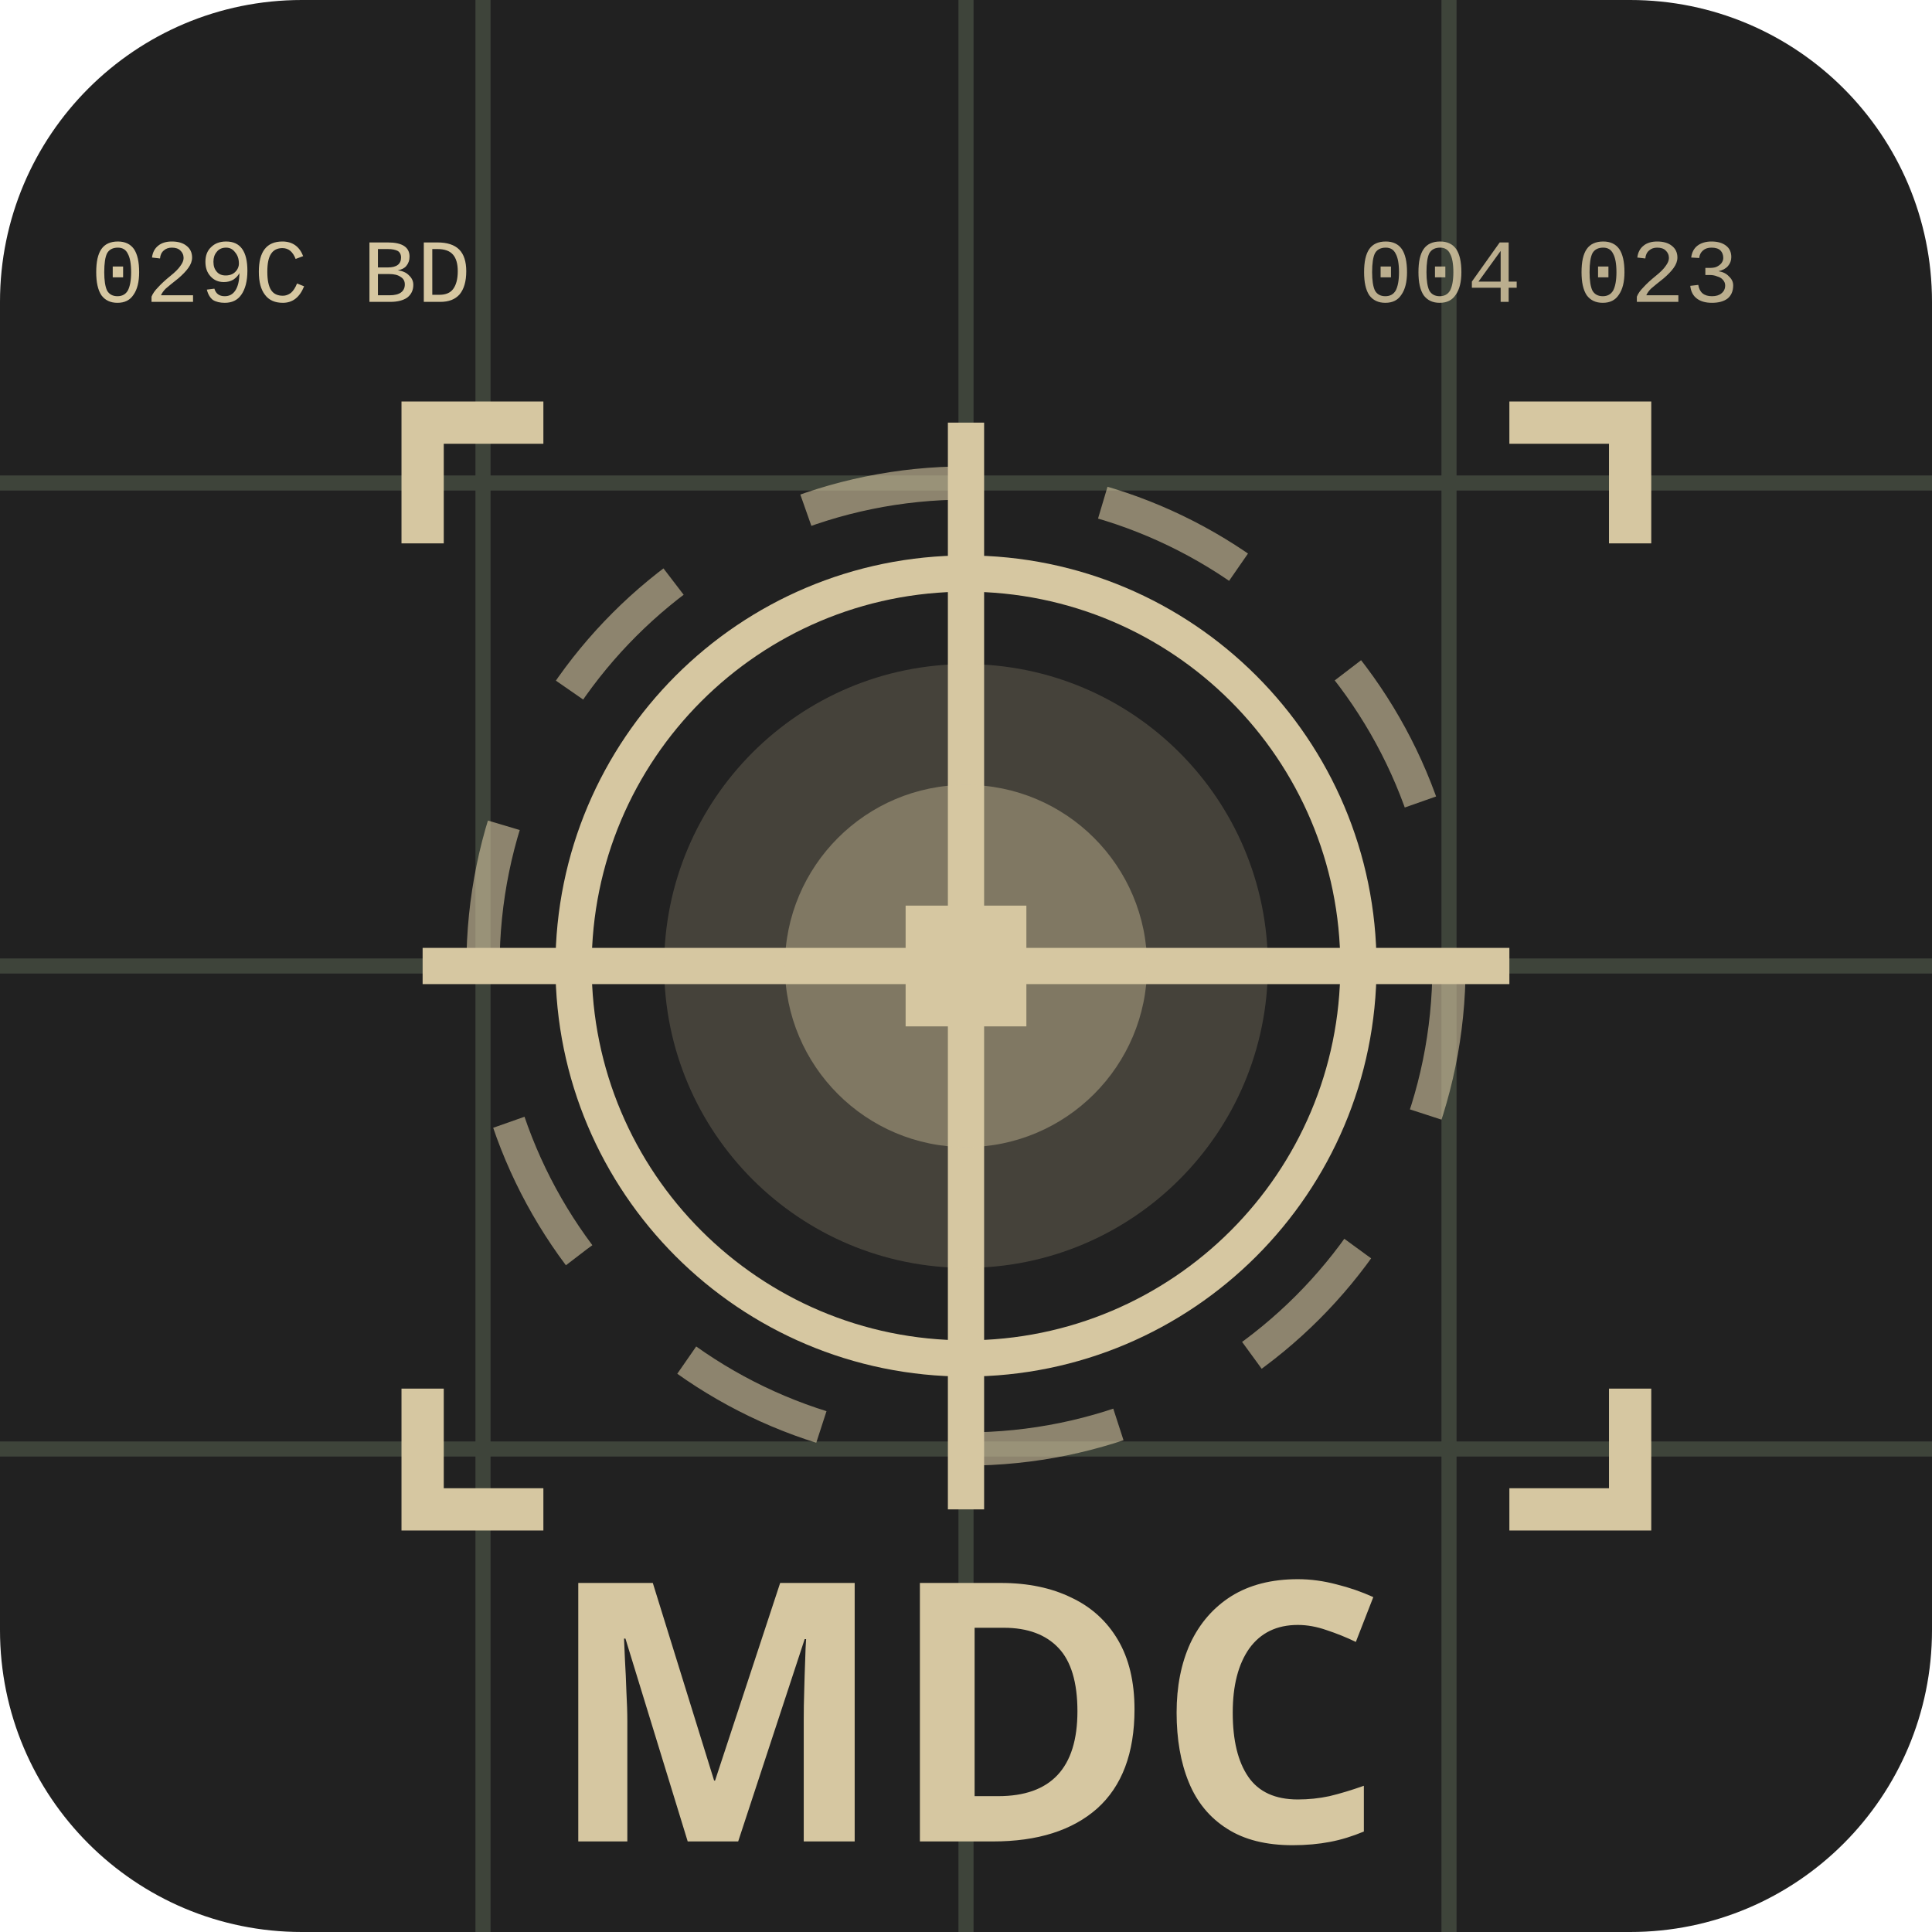
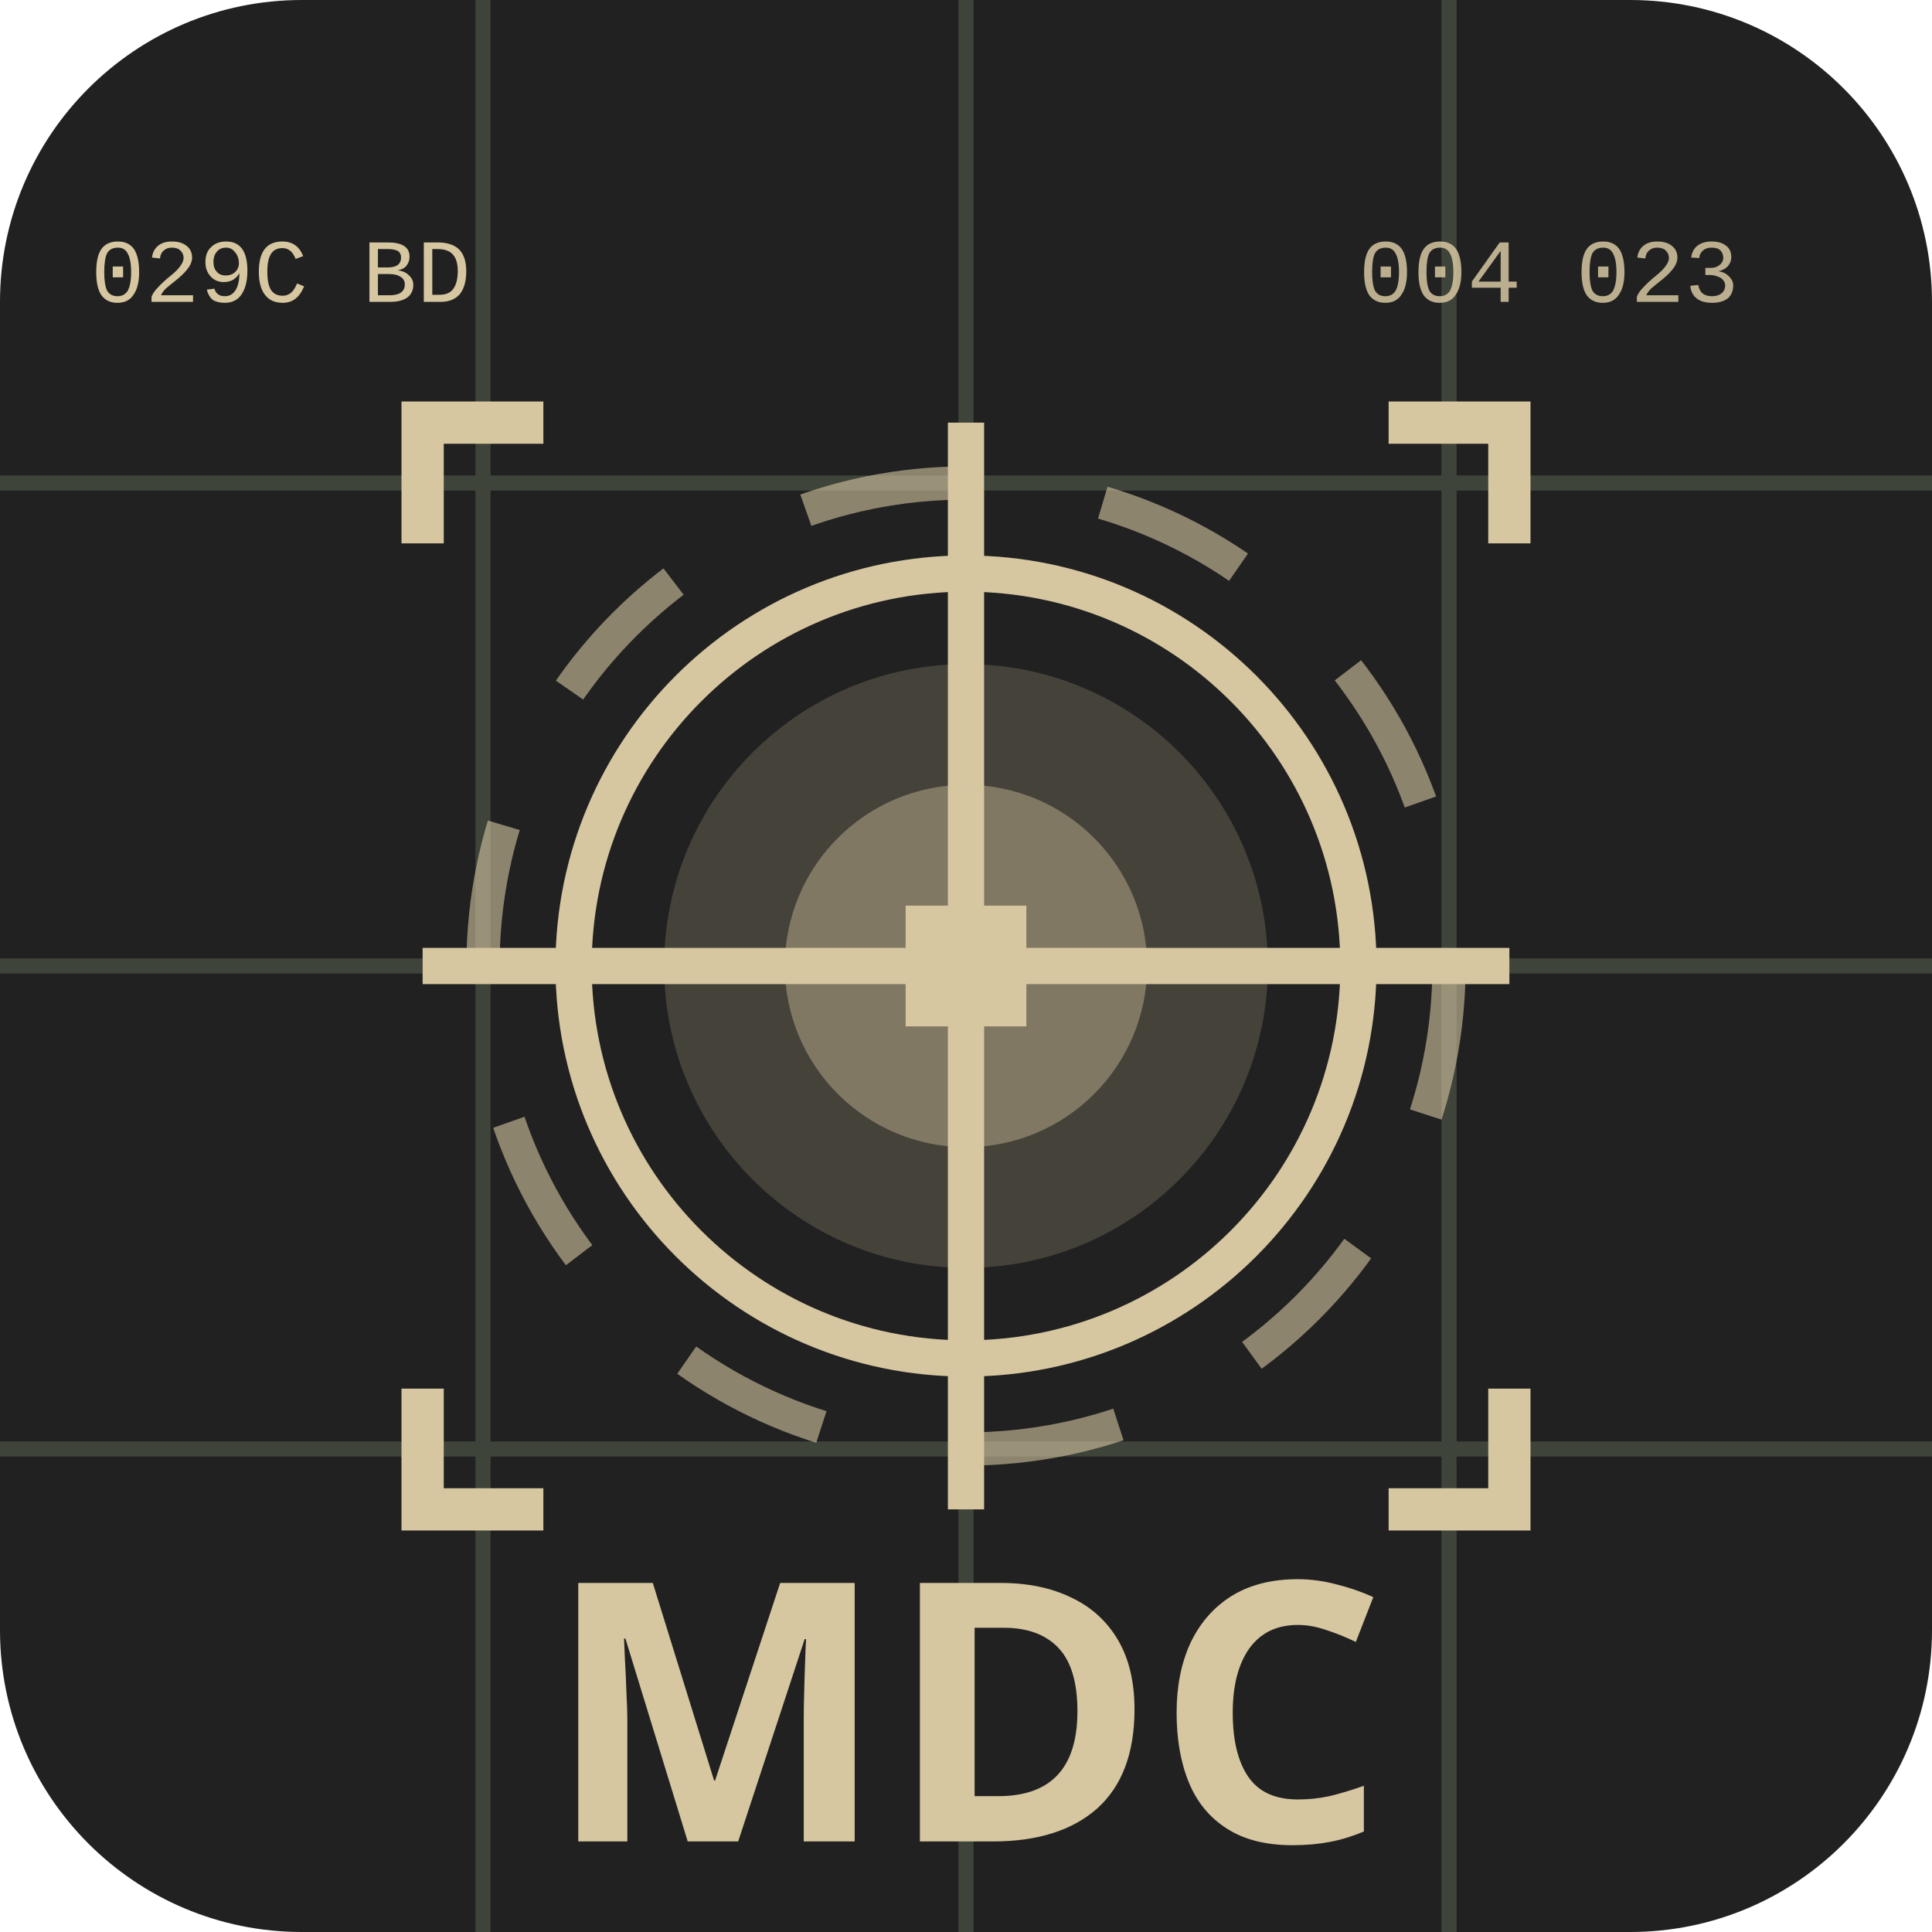
<svg xmlns="http://www.w3.org/2000/svg" width="256" height="256" viewBox="0 0 64 64">
  <style>
    /* Палитра NATO */
    .bg { fill: #212121; }          /* NATO Black */
    .grid { stroke: #3e443a; }      /* NATO Green (приглушенный) */
    .hud { stroke: #d6c7a1; fill: none; } /* Desert Tan */
    .lock { stroke: #d6c7a1; fill: none; }
    .core { fill: #d6c7a1; }
    .text { fill: #d6c7a1; font-family: 'Courier New', monospace; font-size: 3px; }
    .mdc-text { fill: #d6c7a1; font-family: sans-serif; font-weight: 700; }

    /* Анимация (опционально, для стиля) */
    .scanRing { stroke: #d6c7a1; fill: none; opacity: 0.6; }
  </style>
  <rect width="64" height="64" rx="10" class="bg" />
  <g class="grid" stroke-width="0.5">
    <line x1="16" y1="0" x2="16" y2="64" />
    <line x1="32" y1="0" x2="32" y2="64" />
    <line x1="48" y1="0" x2="48" y2="64" />
    <line x1="0" y1="16" x2="64" y2="16" />
    <line x1="0" y1="32" x2="64" y2="32" />
    <line x1="0" y1="48" x2="64" y2="48" />
  </g>
  <g class="scanRing" stroke-width="1.1">
    <circle cx="32" cy="32" r="16" stroke-dasharray="5 5" />
  </g>
  <g class="lock" stroke-width="1.4">
    <path d="M14 18 L14 14 L18 14" />
-     <path d="M50 14 L54 14 L54 18" />
    <path d="M14 46 L14 50 L18 50" />
-     <path d="M50 50 L54 50 L54 46" />
+     <path d="M50 18 L50 14 L46 14" />
+     <path d="M50 46 L50 50 L46 50" />
  </g>
  <g class="hud" stroke-width="1.2">
    <circle cx="32" cy="32" r="13" />
    <line x1="32" y1="14" x2="32" y2="50" />
    <line x1="14" y1="32" x2="50" y2="32" />
  </g>
  <rect x="30" y="30" width="4" height="4" class="core" />
  <g class="flash">
    <circle cx="32" cy="32" r="2" fill="#d6c7a1" />
    <circle cx="32" cy="32" r="6" fill="#d6c7a1" opacity="0.4" />
    <circle cx="32" cy="32" r="10" fill="#d6c7a1" opacity="0.2" />
  </g>
  <text x="3" y="10" class="text">029C BD</text>
  <text x="45" y="10" class="text" opacity="0.85">004 023</text>
  <text x="32" y="61" text-anchor="middle" font-size="12" class="mdc-text">
    MDC
  </text>
</svg>
